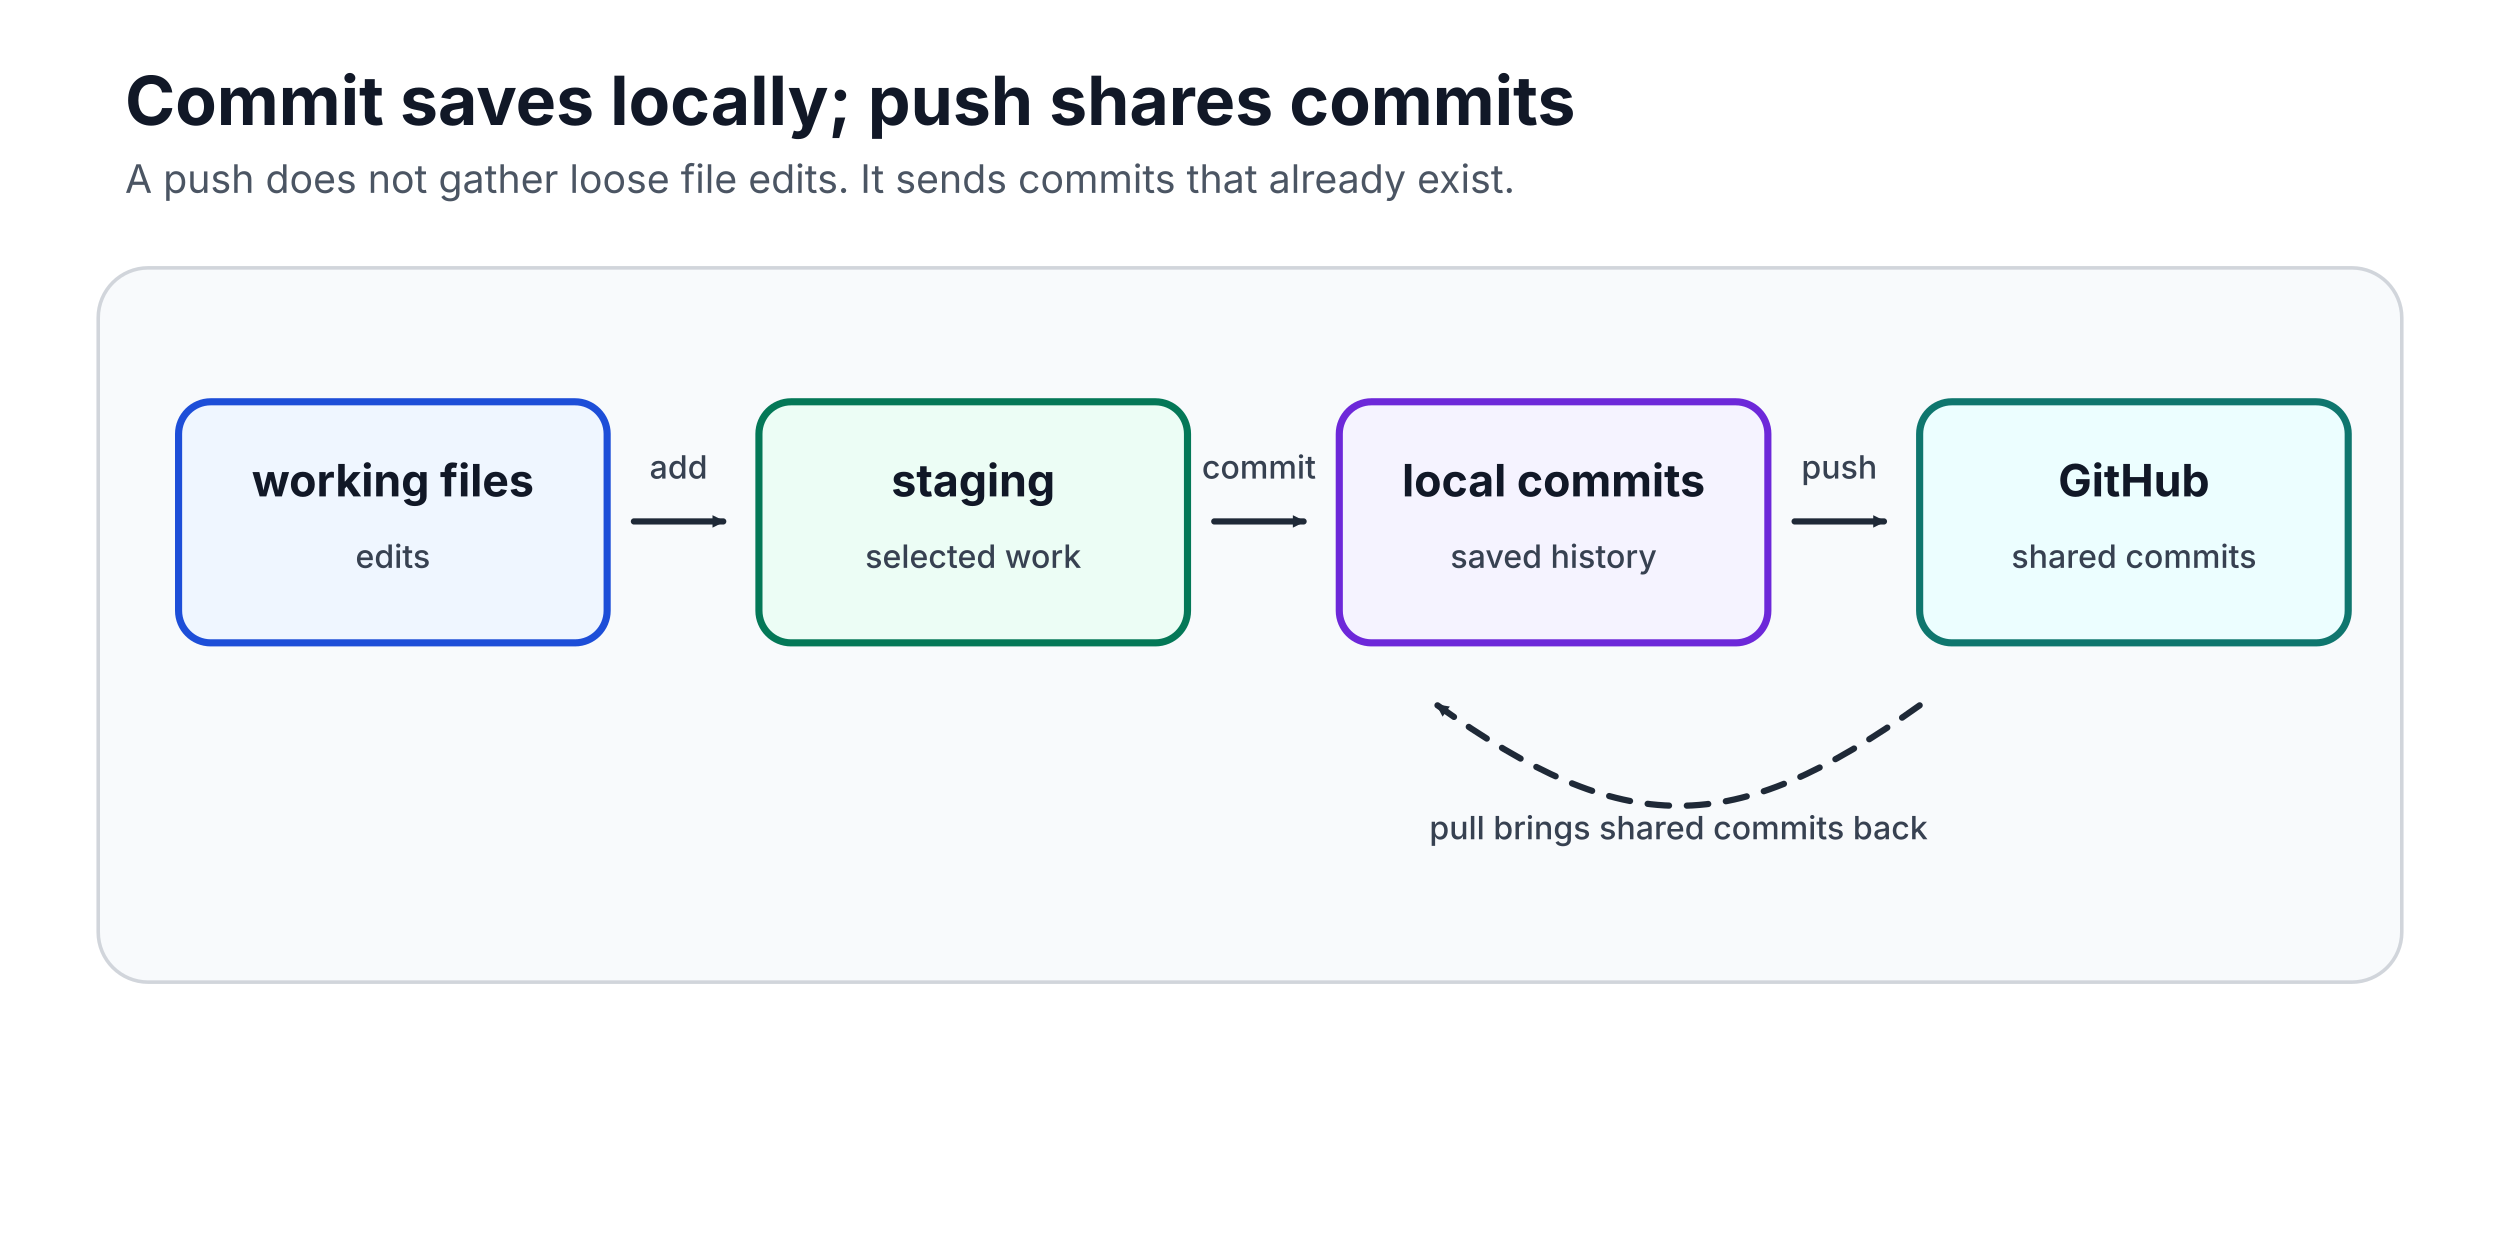
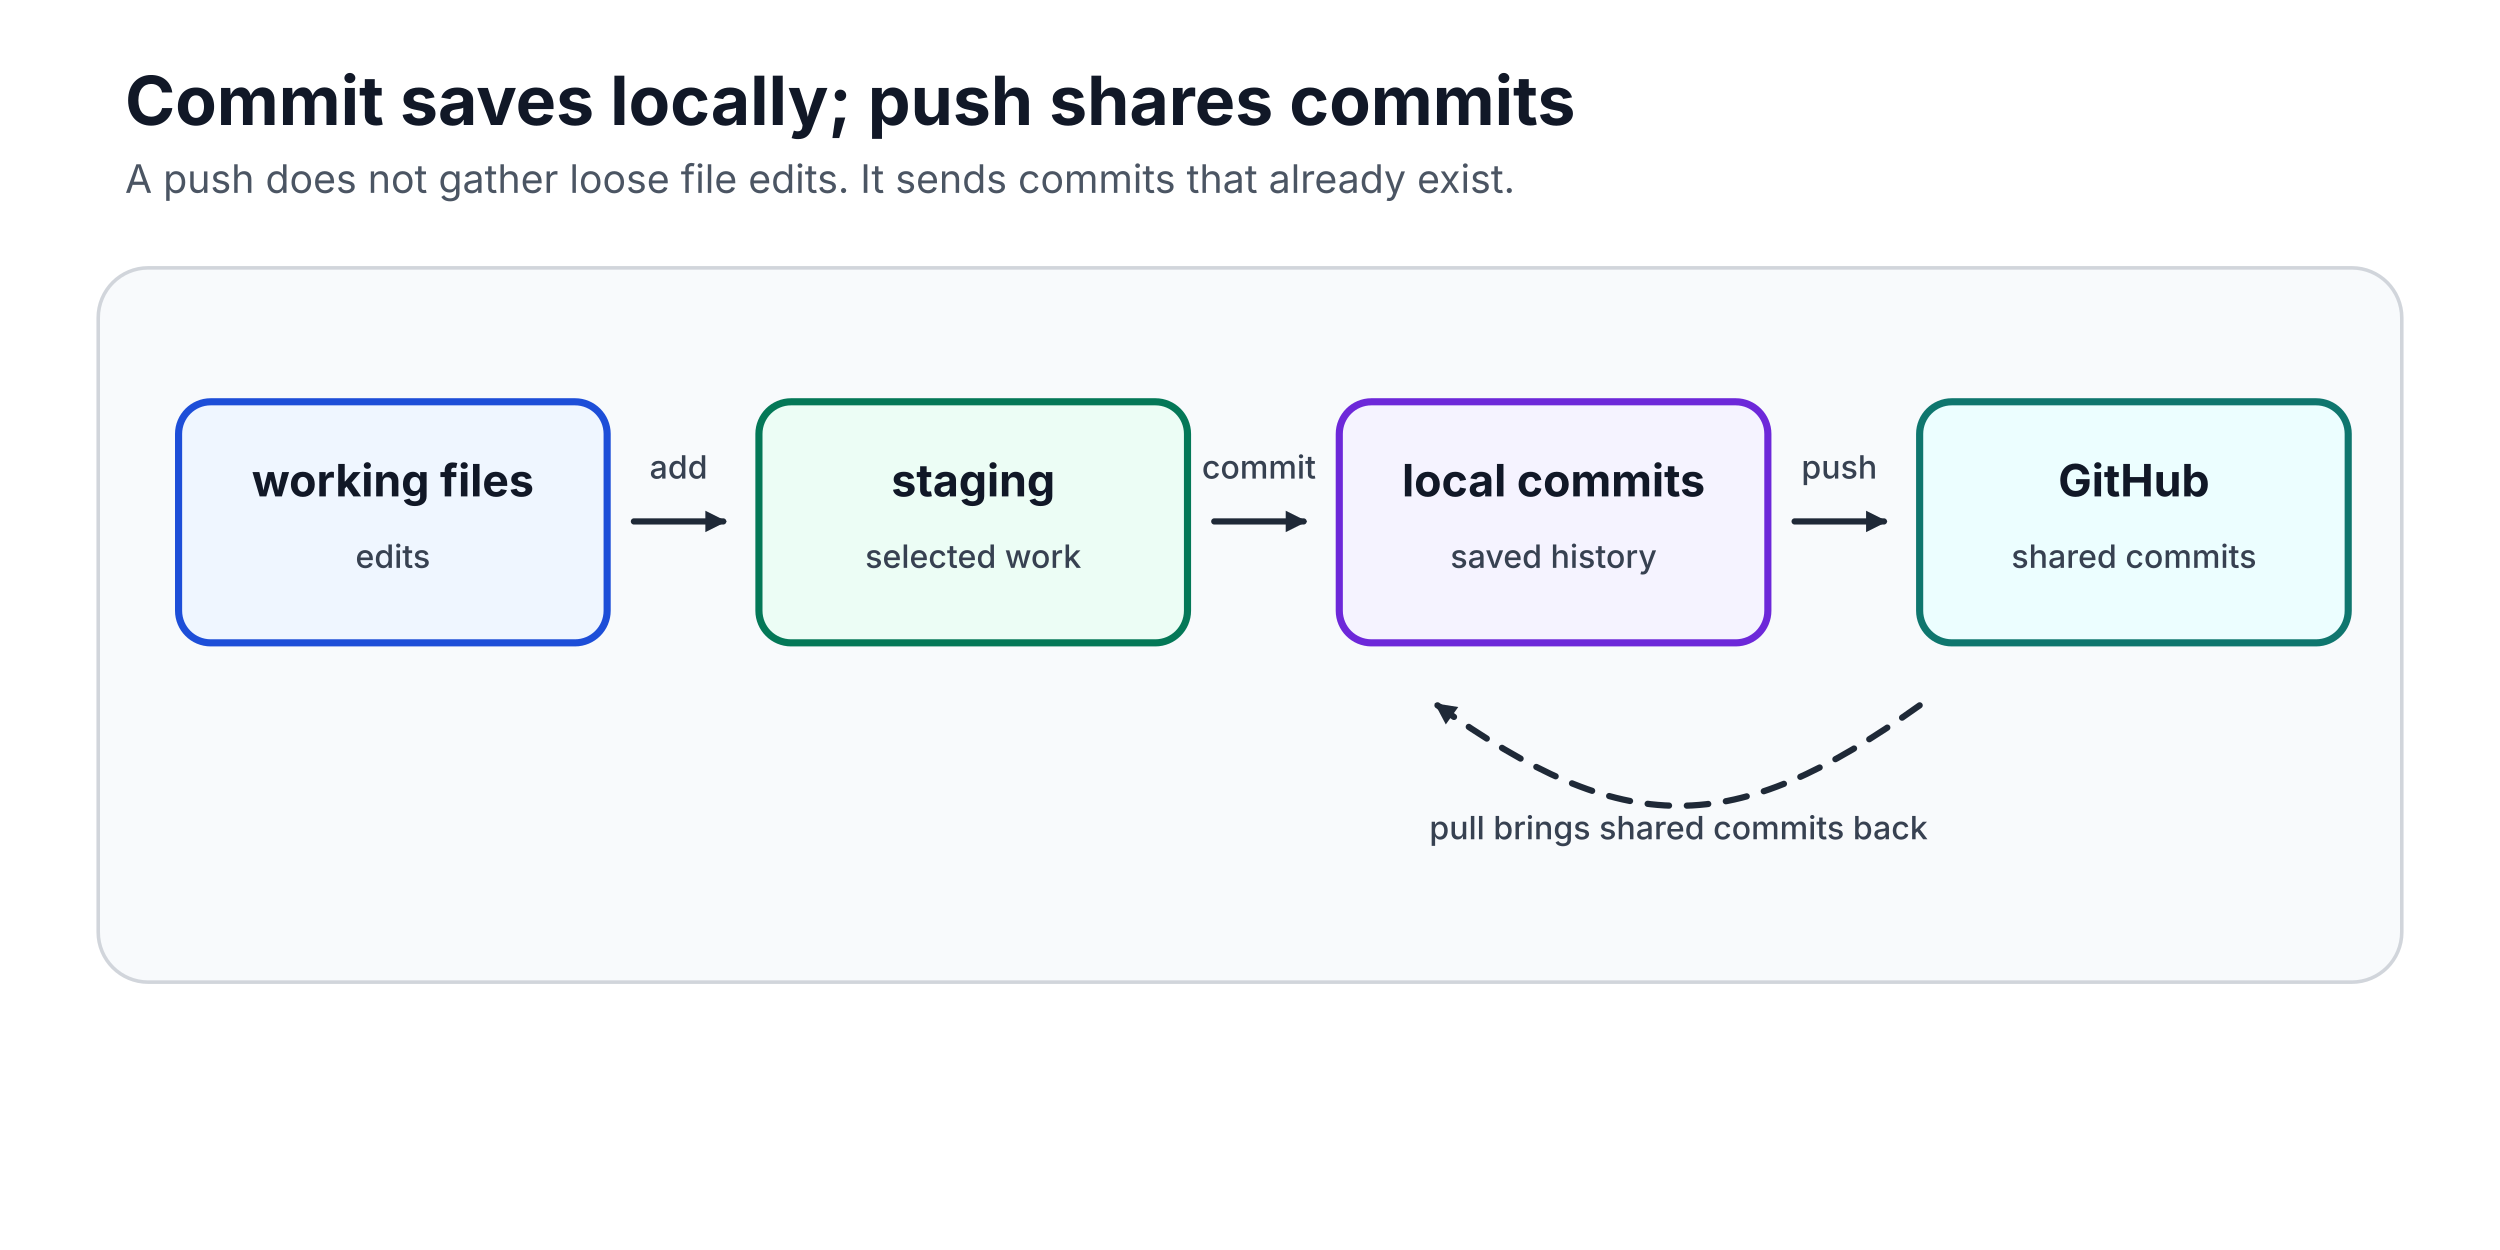
<svg xmlns="http://www.w3.org/2000/svg" width="1400" height="700" viewBox="0 0 1400 700" role="img" aria-labelledby="title desc">
  <defs>
-     <marker id="arrow" markerWidth="7" markerHeight="7" refX="6" refY="3.5" orient="auto" markerUnits="userSpaceOnUse">
-       <path d="M 0 0 L 7 3.5 L 0 7 z" fill="#1f2937" />
+     <marker id="arrow" markerWidth="12" markerHeight="12" refX="10" refY="6" orient="auto" markerUnits="userSpaceOnUse">
+       <path d="M 0 0 L 12 6 L 0 12 z" fill="#1f2937" />
    </marker>
    <style>
      .bg { fill:#ffffff; }
      .panel { fill:#f8fafc; stroke:#d1d5db; stroke-width:2; rx:28; }
      .box { fill:#ffffff; stroke:#1f2937; stroke-width:4; rx:18; }
      .box-blue { fill:#eff6ff; stroke:#1d4ed8; }
      .box-green { fill:#ecfdf5; stroke:#047857; }
      .box-teal { fill:#ecfeff; stroke:#0f766e; }
      .box-amber { fill:#fffbeb; stroke:#b45309; }
      .box-purple { fill:#f5f3ff; stroke:#6d28d9; }
      .title { font: 700 38px -apple-system,BlinkMacSystemFont,'Segoe UI',sans-serif; fill:#111827; }
      .subtitle { font: 400 22px -apple-system,BlinkMacSystemFont,'Segoe UI',sans-serif; fill:#4b5563; }
      .label { font: 700 25px -apple-system,BlinkMacSystemFont,'Segoe UI',sans-serif; fill:#111827; }
      .small { font: 500 18px -apple-system,BlinkMacSystemFont,'Segoe UI',sans-serif; fill:#374151; }
      .tiny { font: 500 15px -apple-system,BlinkMacSystemFont,'Segoe UI',sans-serif; fill:#4b5563; }
      .arrow { stroke:#1f2937; stroke-width:3.5; fill:none; stroke-linecap:round; marker-end:url(#arrow); }
      .dash { stroke-dasharray:12 10; }
    </style>
  </defs>
  <rect class="bg" width="100%" height="100%" />
  <text x="70" y="70" class="title">Commit saves locally; push shares commits</text>
  <text x="70" y="108" class="subtitle">A push does not gather loose file edits. It sends commits that already exist.</text>
  <rect x="55" y="150" width="1290" height="400" class="panel" />
  <rect x="100" y="225" width="240" height="135" class="box box-blue" />
  <text x="220" y="278" text-anchor="middle" class="label">working files</text>
  <text x="220" y="318" text-anchor="middle" class="small">edits</text>
  <rect x="425" y="225" width="240" height="135" class="box box-green" />
  <text x="545" y="278" text-anchor="middle" class="label">staging</text>
  <text x="545" y="318" text-anchor="middle" class="small">selected work</text>
  <rect x="750" y="225" width="240" height="135" class="box box-purple" />
  <text x="870" y="278" text-anchor="middle" class="label">local commits</text>
  <text x="870" y="318" text-anchor="middle" class="small">saved history</text>
  <rect x="1075" y="225" width="240" height="135" class="box box-teal" />
  <text x="1195" y="278" text-anchor="middle" class="label">GitHub</text>
  <text x="1195" y="318" text-anchor="middle" class="small">shared commits</text>
  <path d="M 355 292 L 405 292" class="arrow" />
  <text x="380" y="268" text-anchor="middle" class="small">add</text>
  <path d="M 680 292 L 730 292" class="arrow" />
  <text x="705" y="268" text-anchor="middle" class="small">commit</text>
  <path d="M 1005 292 L 1055 292" class="arrow" />
  <text x="1030" y="268" text-anchor="middle" class="small">push</text>
  <path d="M 1075 395 C 970 470, 910 470, 805 395" class="arrow dash" />
  <text x="940" y="470" text-anchor="middle" class="small">pull brings shared commits back</text>
</svg>
